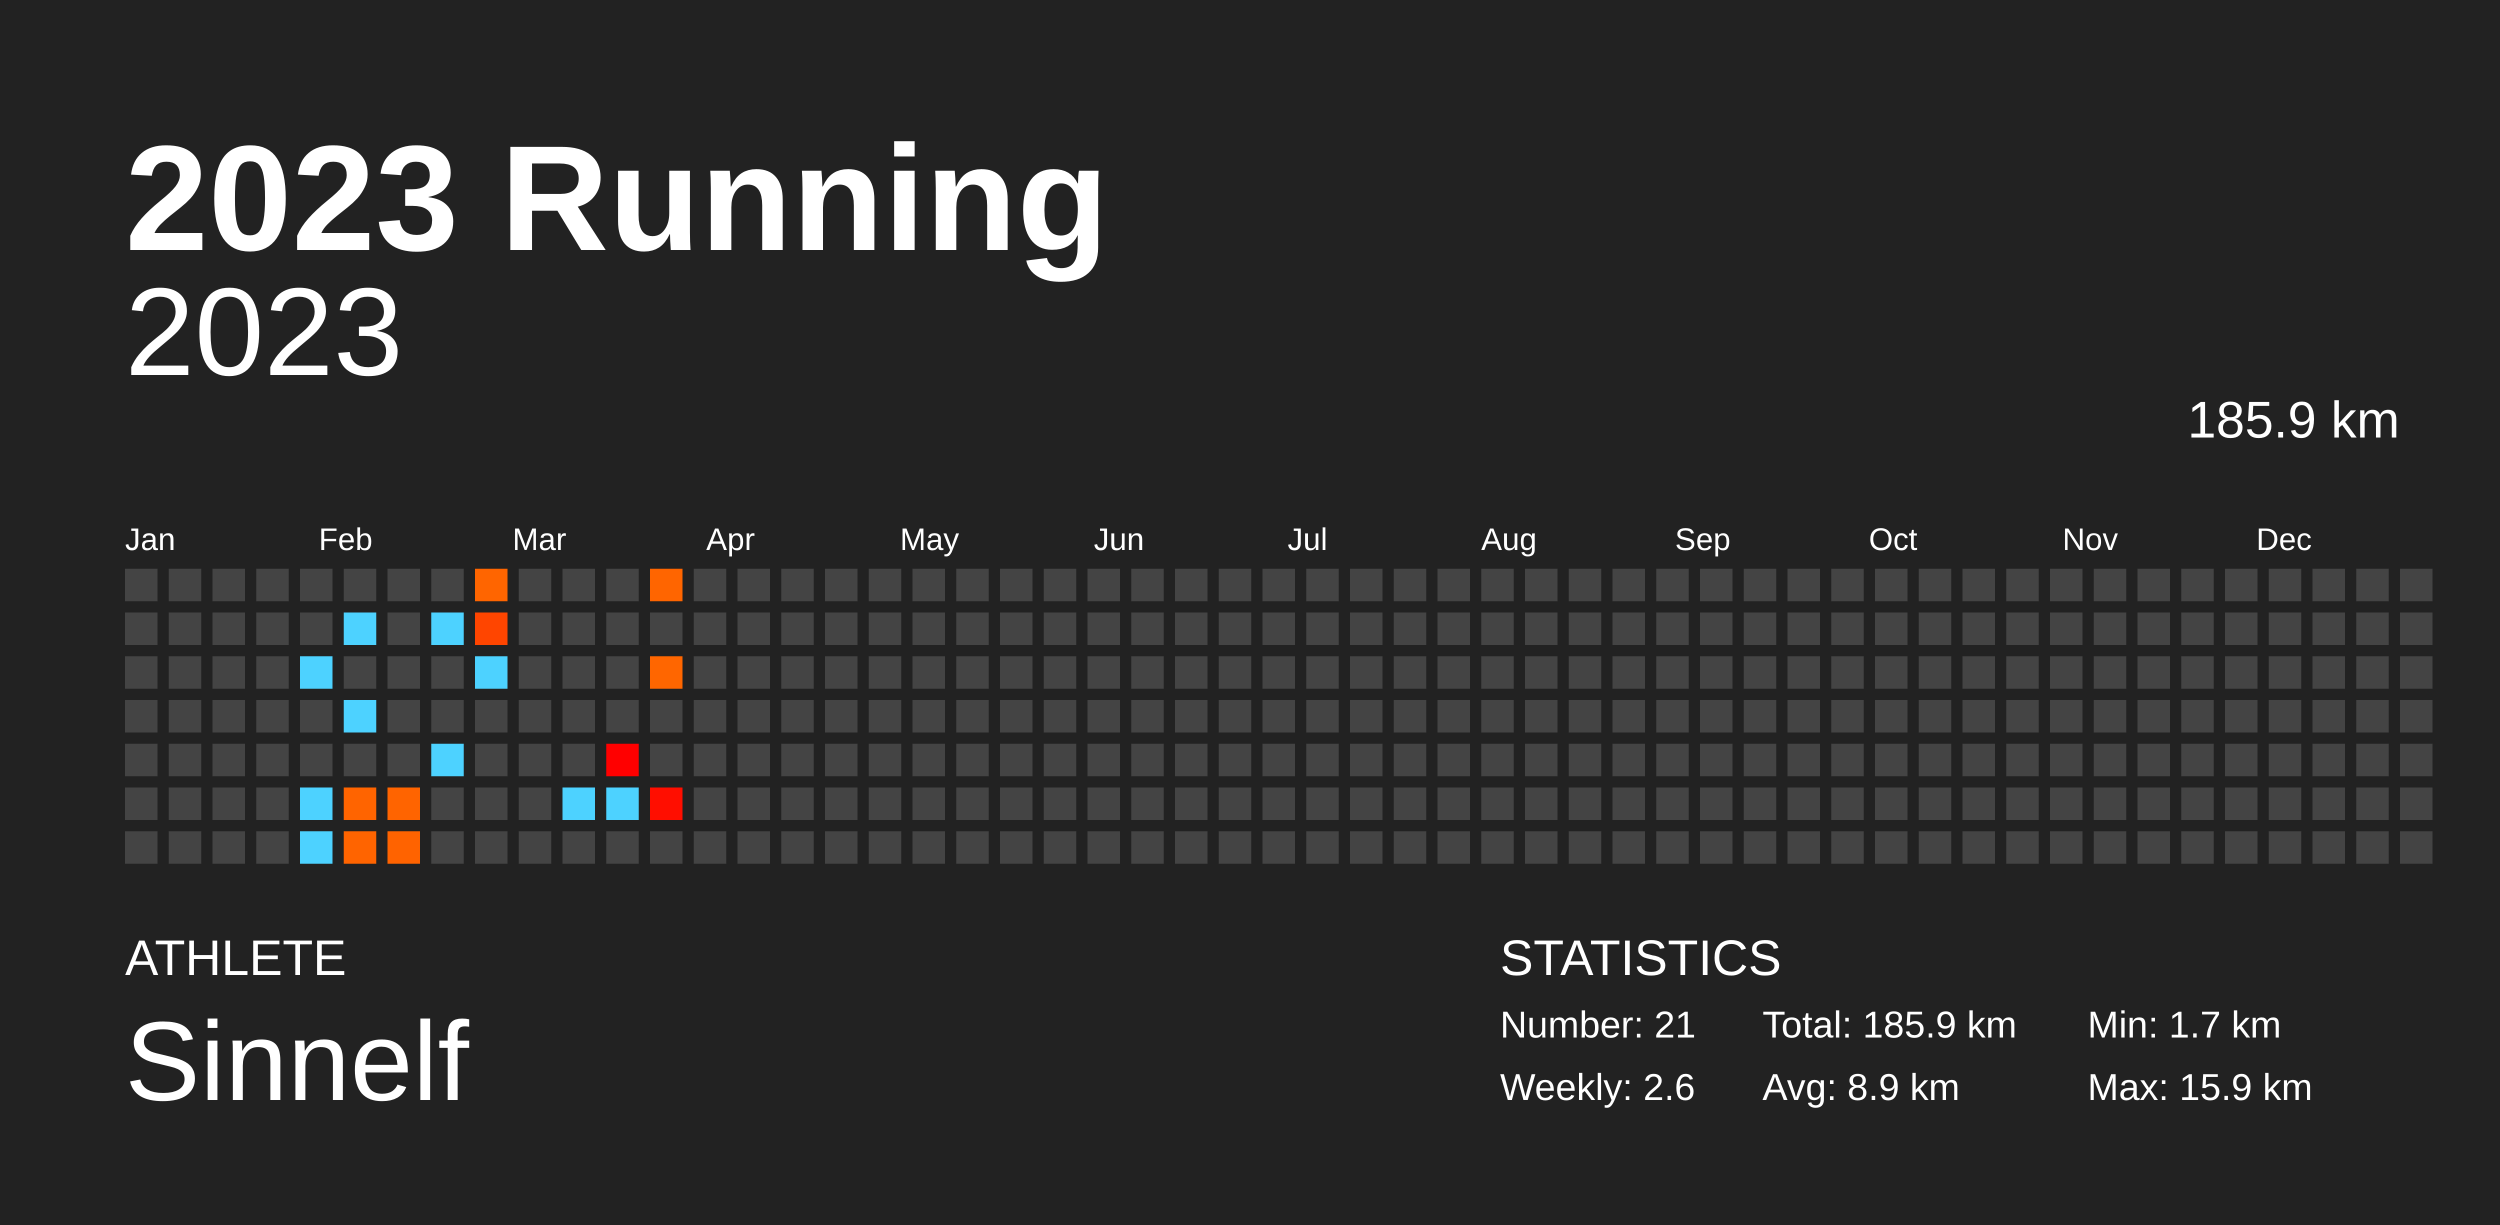
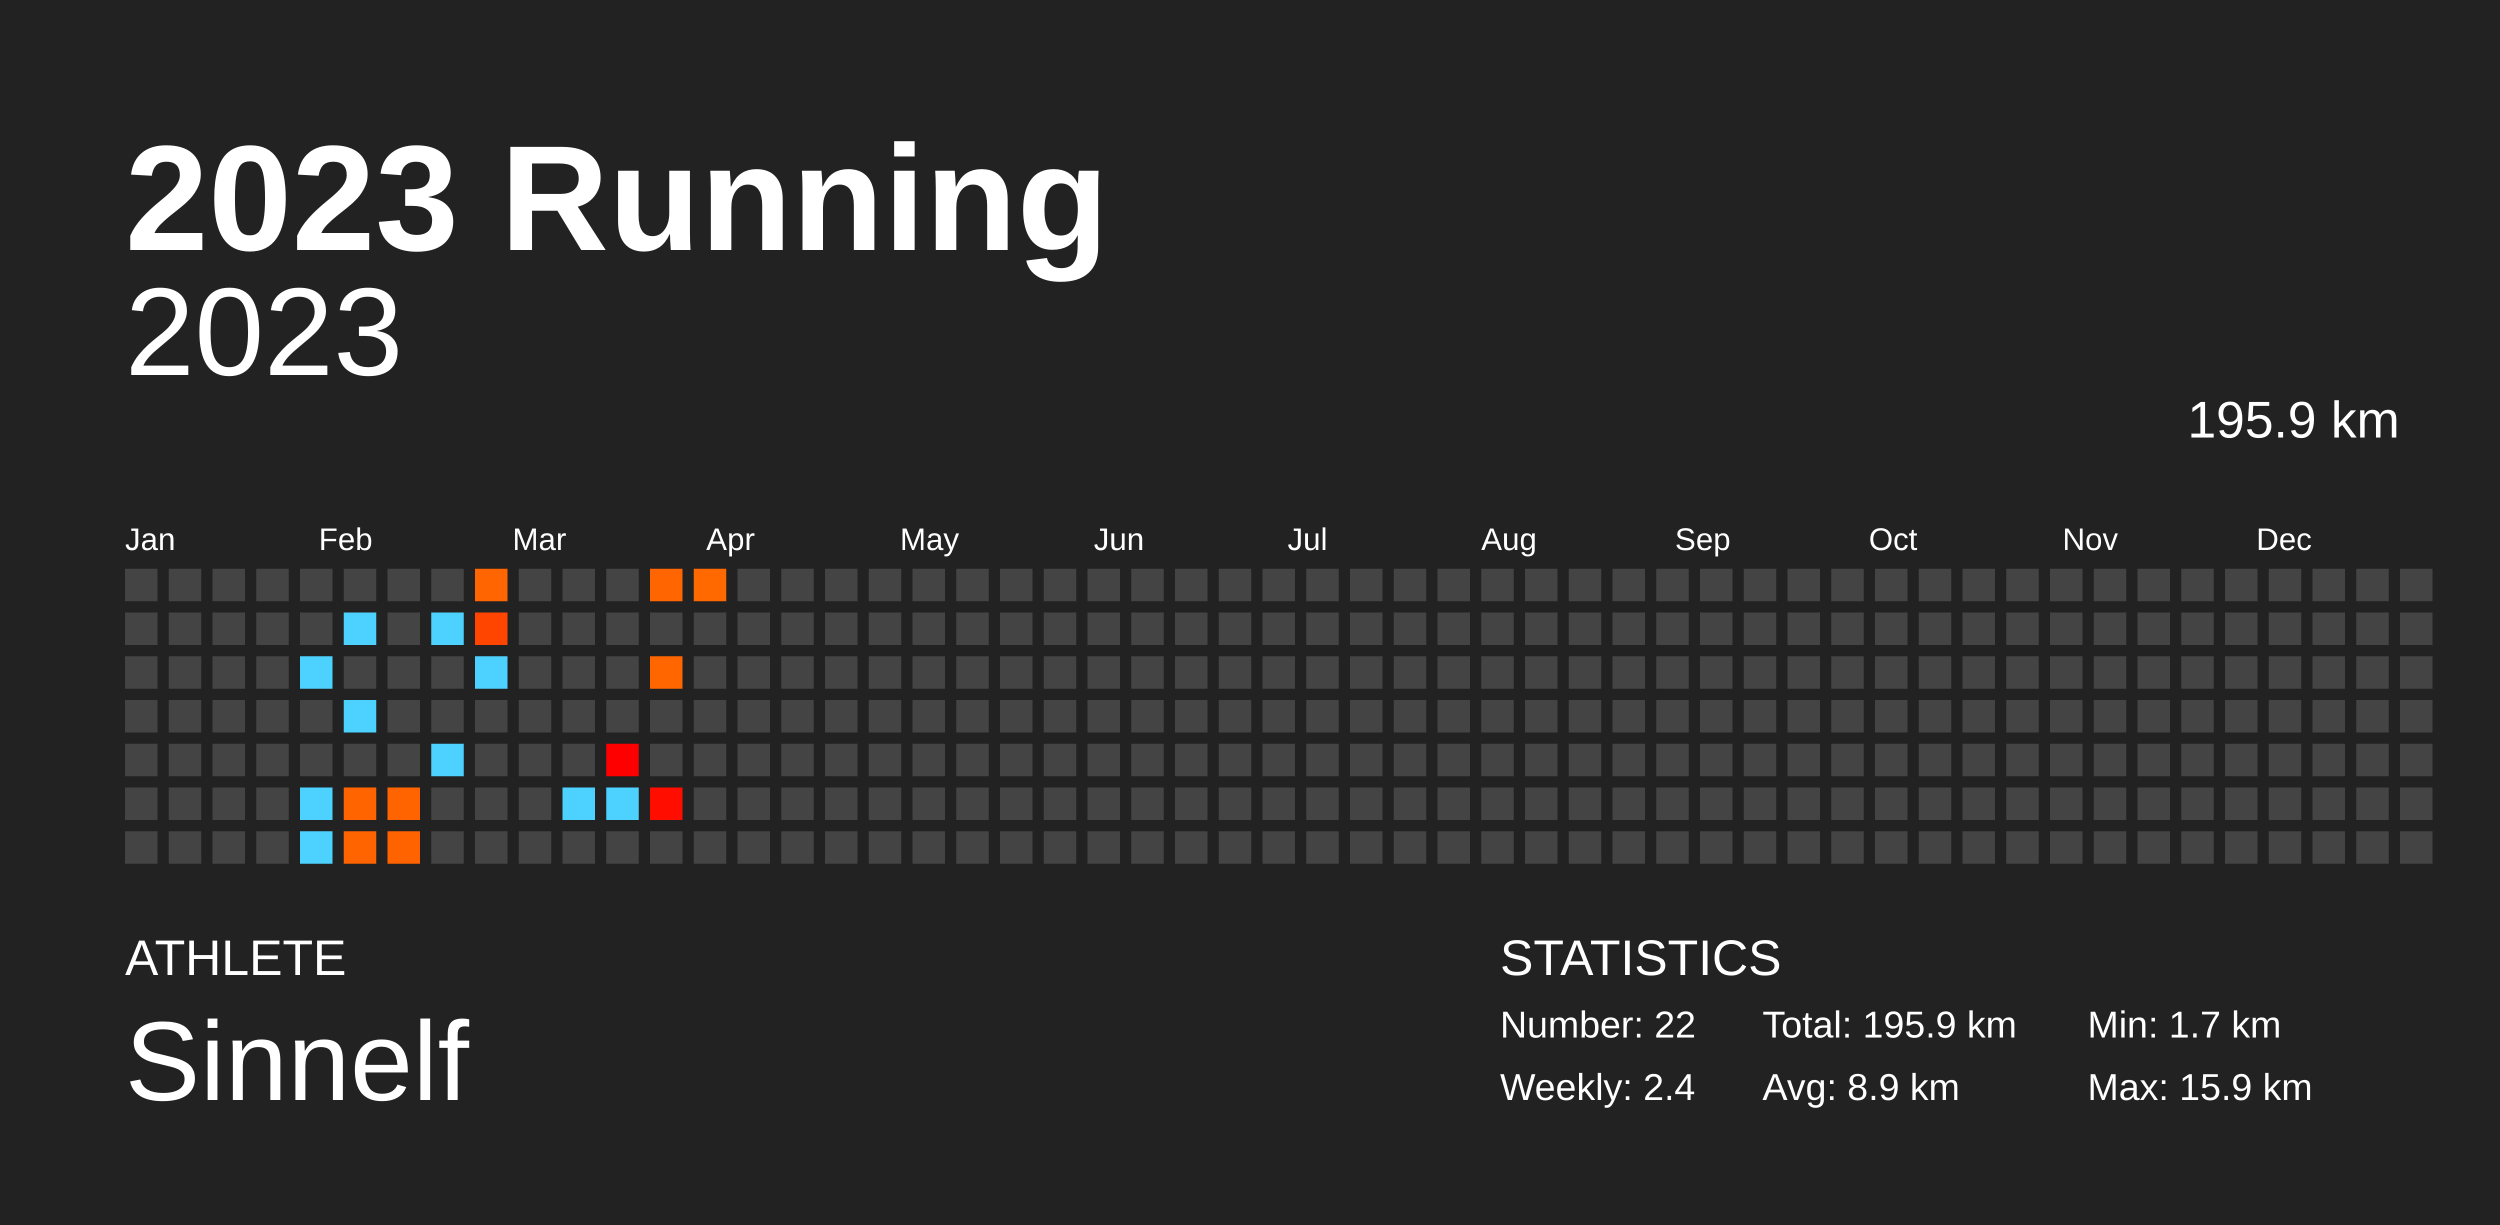
<svg xmlns="http://www.w3.org/2000/svg" baseProfile="full" height="98mm" version="1.1" viewBox="0,0,200,98" width="200mm">
  <defs />
  <rect fill="#222222" height="98" width="200" x="0" y="0" />
  <text fill="#FFFFFF" style="font-size:12px; font-family:Arial; font-weight:bold;" x="10" y="20">2023 Running</text>
  <text fill="#FFFFFF" style="font-size:4px; font-family:Arial" x="10" y="78">ATHLETE</text>
  <text fill="#FFFFFF" style="font-size:9px; font-family:Arial" x="10" y="88">Sinnelf</text>
  <text fill="#FFFFFF" style="font-size:4px; font-family:Arial" x="120" y="78">STATISTICS</text>
-   <text fill="#FFFFFF" style="font-size:3px; font-family:Arial" x="120" y="83">Number: 21</text>
-   <text fill="#FFFFFF" style="font-size:3px; font-family:Arial" x="120" y="88">Weekly: 2.6</text>
-   <text fill="#FFFFFF" style="font-size:3px; font-family:Arial" x="141" y="83">Total: 185.9 km</text>
+   <text fill="#FFFFFF" style="font-size:3px; font-family:Arial" x="120" y="83">Number: 22</text>
+   <text fill="#FFFFFF" style="font-size:3px; font-family:Arial" x="120" y="88">Weekly: 2.4</text>
+   <text fill="#FFFFFF" style="font-size:3px; font-family:Arial" x="141" y="83">Total: 195.9 km</text>
  <text fill="#FFFFFF" style="font-size:3px; font-family:Arial" x="141" y="88">Avg: 8.9 km</text>
  <text fill="#FFFFFF" style="font-size:3px; font-family:Arial" x="167" y="83">Min: 1.7 km</text>
  <text fill="#FFFFFF" style="font-size:3px; font-family:Arial" x="167" y="88">Max: 15.9 km</text>
  <text alignment-baseline="hanging" fill="#FFFFFF" style="font-size:10.0px; font-family:Arial;" x="10" y="30">2023</text>
-   <text alignment-baseline="hanging" fill="#FFFFFF" style="font-size:4.125px; font-family:Arial;" x="175" y="35">185.9 km</text>
+   <text alignment-baseline="hanging" fill="#FFFFFF" style="font-size:4.125px; font-family:Arial;" x="175" y="35">195.9 km</text>
  <text fill="#FFFFFF" style="font-size:2.5px; font-family:Arial" x="10.0" y="44">Jan</text>
  <text fill="#FFFFFF" style="font-size:2.5px; font-family:Arial" x="25.5" y="44">Feb</text>
  <text fill="#FFFFFF" style="font-size:2.5px; font-family:Arial" x="41.0" y="44">Mar</text>
  <text fill="#FFFFFF" style="font-size:2.5px; font-family:Arial" x="56.5" y="44">Apr</text>
  <text fill="#FFFFFF" style="font-size:2.5px; font-family:Arial" x="72.0" y="44">May</text>
  <text fill="#FFFFFF" style="font-size:2.5px; font-family:Arial" x="87.5" y="44">Jun</text>
  <text fill="#FFFFFF" style="font-size:2.5px; font-family:Arial" x="103.0" y="44">Jul</text>
  <text fill="#FFFFFF" style="font-size:2.5px; font-family:Arial" x="118.5" y="44">Aug</text>
  <text fill="#FFFFFF" style="font-size:2.5px; font-family:Arial" x="134.0" y="44">Sep</text>
  <text fill="#FFFFFF" style="font-size:2.5px; font-family:Arial" x="149.5" y="44">Oct</text>
  <text fill="#FFFFFF" style="font-size:2.5px; font-family:Arial" x="165.0" y="44">Nov</text>
  <text fill="#FFFFFF" style="font-size:2.5px; font-family:Arial" x="180.5" y="44">Dec</text>
  <rect fill="#444444" height="2.6" width="2.6" x="10.0" y="45.5" />
  <rect fill="#444444" height="2.6" width="2.6" x="10.0" y="49.0" />
  <rect fill="#444444" height="2.6" width="2.6" x="10.0" y="52.5" />
  <rect fill="#444444" height="2.6" width="2.6" x="10.0" y="56.0" />
  <rect fill="#444444" height="2.6" width="2.6" x="10.0" y="59.5" />
  <rect fill="#444444" height="2.6" width="2.6" x="10.0" y="63.0" />
  <rect fill="#444444" height="2.6" width="2.6" x="10.0" y="66.5" />
  <rect fill="#444444" height="2.6" width="2.6" x="13.5" y="45.5" />
  <rect fill="#444444" height="2.6" width="2.6" x="13.5" y="49.0" />
  <rect fill="#444444" height="2.6" width="2.6" x="13.5" y="52.5" />
  <rect fill="#444444" height="2.6" width="2.6" x="13.5" y="56.0" />
  <rect fill="#444444" height="2.6" width="2.6" x="13.5" y="59.5" />
  <rect fill="#444444" height="2.6" width="2.6" x="13.5" y="63.0" />
  <rect fill="#444444" height="2.6" width="2.6" x="13.5" y="66.5" />
  <rect fill="#444444" height="2.6" width="2.6" x="17.0" y="45.5" />
  <rect fill="#444444" height="2.6" width="2.6" x="17.0" y="49.0" />
  <rect fill="#444444" height="2.6" width="2.6" x="17.0" y="52.5" />
  <rect fill="#444444" height="2.6" width="2.6" x="17.0" y="56.0" />
  <rect fill="#444444" height="2.6" width="2.6" x="17.0" y="59.5" />
  <rect fill="#444444" height="2.6" width="2.6" x="17.0" y="63.0" />
  <rect fill="#444444" height="2.6" width="2.6" x="17.0" y="66.5" />
  <rect fill="#444444" height="2.6" width="2.6" x="20.5" y="45.5" />
  <rect fill="#444444" height="2.6" width="2.6" x="20.5" y="49.0" />
  <rect fill="#444444" height="2.6" width="2.6" x="20.5" y="52.5" />
  <rect fill="#444444" height="2.6" width="2.6" x="20.5" y="56.0" />
  <rect fill="#444444" height="2.6" width="2.6" x="20.5" y="59.5" />
  <rect fill="#444444" height="2.6" width="2.6" x="20.5" y="63.0" />
  <rect fill="#444444" height="2.6" width="2.6" x="20.5" y="66.5" />
  <rect fill="#444444" height="2.6" width="2.6" x="24.0" y="45.5" />
  <rect fill="#444444" height="2.6" width="2.6" x="24.0" y="49.0" />
  <rect fill="#4dd2ff" height="2.6" width="2.6" x="24.0" y="52.5" />
  <rect fill="#444444" height="2.6" width="2.6" x="24.0" y="56.0" />
  <rect fill="#444444" height="2.6" width="2.6" x="24.0" y="59.5" />
  <rect fill="#4dd2ff" height="2.6" width="2.6" x="24.0" y="63.0" />
  <rect fill="#4dd2ff" height="2.6" width="2.6" x="24.0" y="66.5" />
  <rect fill="#444444" height="2.6" width="2.6" x="27.5" y="45.5" />
  <rect fill="#4dd2ff" height="2.6" width="2.6" x="27.5" y="49.0" />
  <rect fill="#444444" height="2.6" width="2.6" x="27.5" y="52.5" />
  <rect fill="#4dd2ff" height="2.6" width="2.6" x="27.5" y="56.0" />
  <rect fill="#444444" height="2.6" width="2.6" x="27.5" y="59.5" />
  <rect fill="#ff6400" height="2.6" width="2.6" x="27.5" y="63.0" />
  <rect fill="#ff6400" height="2.6" width="2.6" x="27.5" y="66.5" />
  <rect fill="#444444" height="2.6" width="2.6" x="31.0" y="45.5" />
  <rect fill="#444444" height="2.6" width="2.6" x="31.0" y="49.0" />
  <rect fill="#444444" height="2.6" width="2.6" x="31.0" y="52.5" />
  <rect fill="#444444" height="2.6" width="2.6" x="31.0" y="56.0" />
  <rect fill="#444444" height="2.6" width="2.6" x="31.0" y="59.5" />
  <rect fill="#ff6400" height="2.6" width="2.6" x="31.0" y="63.0" />
  <rect fill="#ff6300" height="2.6" width="2.6" x="31.0" y="66.5" />
  <rect fill="#444444" height="2.6" width="2.6" x="34.5" y="45.5" />
  <rect fill="#4dd2ff" height="2.6" width="2.6" x="34.5" y="49.0" />
  <rect fill="#444444" height="2.6" width="2.6" x="34.5" y="52.5" />
  <rect fill="#444444" height="2.6" width="2.6" x="34.5" y="56.0" />
  <rect fill="#4dd2ff" height="2.6" width="2.6" x="34.5" y="59.5" />
  <rect fill="#444444" height="2.6" width="2.6" x="34.5" y="63.0" />
  <rect fill="#444444" height="2.6" width="2.6" x="34.5" y="66.5" />
  <rect fill="#ff6500" height="2.6" width="2.6" x="38.0" y="45.5" />
  <rect fill="#ff4500" height="2.6" width="2.6" x="38.0" y="49.0" />
  <rect fill="#4dd2ff" height="2.6" width="2.6" x="38.0" y="52.5" />
  <rect fill="#444444" height="2.6" width="2.6" x="38.0" y="56.0" />
  <rect fill="#444444" height="2.6" width="2.6" x="38.0" y="59.5" />
  <rect fill="#444444" height="2.6" width="2.6" x="38.0" y="63.0" />
  <rect fill="#444444" height="2.6" width="2.6" x="38.0" y="66.5" />
  <rect fill="#444444" height="2.6" width="2.6" x="41.5" y="45.5" />
  <rect fill="#444444" height="2.6" width="2.6" x="41.5" y="49.0" />
  <rect fill="#444444" height="2.6" width="2.6" x="41.5" y="52.5" />
  <rect fill="#444444" height="2.6" width="2.6" x="41.5" y="56.0" />
  <rect fill="#444444" height="2.6" width="2.6" x="41.5" y="59.5" />
  <rect fill="#444444" height="2.6" width="2.6" x="41.5" y="63.0" />
  <rect fill="#444444" height="2.6" width="2.6" x="41.5" y="66.5" />
  <rect fill="#444444" height="2.6" width="2.6" x="45.0" y="45.5" />
  <rect fill="#444444" height="2.6" width="2.6" x="45.0" y="49.0" />
  <rect fill="#444444" height="2.6" width="2.6" x="45.0" y="52.5" />
  <rect fill="#444444" height="2.6" width="2.6" x="45.0" y="56.0" />
  <rect fill="#444444" height="2.6" width="2.6" x="45.0" y="59.5" />
  <rect fill="#4dd2ff" height="2.6" width="2.6" x="45.0" y="63.0" />
  <rect fill="#444444" height="2.6" width="2.6" x="45.0" y="66.5" />
  <rect fill="#444444" height="2.6" width="2.6" x="48.5" y="45.5" />
  <rect fill="#444444" height="2.6" width="2.6" x="48.5" y="49.0" />
  <rect fill="#444444" height="2.6" width="2.6" x="48.5" y="52.5" />
  <rect fill="#444444" height="2.6" width="2.6" x="48.5" y="56.0" />
  <rect fill="#ff0000" height="2.6" width="2.6" x="48.5" y="59.5" />
  <rect fill="#4dd2ff" height="2.6" width="2.6" x="48.5" y="63.0" />
  <rect fill="#444444" height="2.6" width="2.6" x="48.5" y="66.5" />
  <rect fill="#ff6500" height="2.6" width="2.6" x="52.0" y="45.5" />
  <rect fill="#444444" height="2.6" width="2.6" x="52.0" y="49.0" />
  <rect fill="#ff6600" height="2.6" width="2.6" x="52.0" y="52.5" />
  <rect fill="#444444" height="2.6" width="2.6" x="52.0" y="56.0" />
  <rect fill="#444444" height="2.6" width="2.6" x="52.0" y="59.5" />
  <rect fill="#ff0e00" height="2.6" width="2.6" x="52.0" y="63.0" />
  <rect fill="#444444" height="2.6" width="2.6" x="52.0" y="66.5" />
-   <rect fill="#444444" height="2.6" width="2.6" x="55.5" y="45.5" />
+   <rect fill="#ff6900" height="2.6" width="2.6" x="55.5" y="45.5" />
  <rect fill="#444444" height="2.6" width="2.6" x="55.5" y="49.0" />
  <rect fill="#444444" height="2.6" width="2.6" x="55.5" y="52.5" />
  <rect fill="#444444" height="2.6" width="2.6" x="55.5" y="56.0" />
  <rect fill="#444444" height="2.6" width="2.6" x="55.5" y="59.5" />
  <rect fill="#444444" height="2.6" width="2.6" x="55.5" y="63.0" />
  <rect fill="#444444" height="2.6" width="2.6" x="55.5" y="66.5" />
  <rect fill="#444444" height="2.6" width="2.6" x="59.0" y="45.5" />
  <rect fill="#444444" height="2.6" width="2.6" x="59.0" y="49.0" />
  <rect fill="#444444" height="2.6" width="2.6" x="59.0" y="52.5" />
  <rect fill="#444444" height="2.6" width="2.6" x="59.0" y="56.0" />
  <rect fill="#444444" height="2.6" width="2.6" x="59.0" y="59.5" />
  <rect fill="#444444" height="2.6" width="2.6" x="59.0" y="63.0" />
  <rect fill="#444444" height="2.6" width="2.6" x="59.0" y="66.5" />
  <rect fill="#444444" height="2.6" width="2.6" x="62.5" y="45.5" />
  <rect fill="#444444" height="2.6" width="2.6" x="62.5" y="49.0" />
  <rect fill="#444444" height="2.6" width="2.6" x="62.5" y="52.5" />
  <rect fill="#444444" height="2.6" width="2.6" x="62.5" y="56.0" />
  <rect fill="#444444" height="2.6" width="2.6" x="62.5" y="59.5" />
  <rect fill="#444444" height="2.6" width="2.6" x="62.5" y="63.0" />
  <rect fill="#444444" height="2.6" width="2.6" x="62.5" y="66.5" />
  <rect fill="#444444" height="2.6" width="2.6" x="66.0" y="45.5" />
  <rect fill="#444444" height="2.6" width="2.6" x="66.0" y="49.0" />
  <rect fill="#444444" height="2.6" width="2.6" x="66.0" y="52.5" />
  <rect fill="#444444" height="2.6" width="2.6" x="66.0" y="56.0" />
  <rect fill="#444444" height="2.6" width="2.6" x="66.0" y="59.5" />
  <rect fill="#444444" height="2.6" width="2.6" x="66.0" y="63.0" />
  <rect fill="#444444" height="2.6" width="2.6" x="66.0" y="66.5" />
  <rect fill="#444444" height="2.6" width="2.6" x="69.5" y="45.5" />
  <rect fill="#444444" height="2.6" width="2.6" x="69.5" y="49.0" />
  <rect fill="#444444" height="2.6" width="2.6" x="69.5" y="52.5" />
  <rect fill="#444444" height="2.6" width="2.6" x="69.5" y="56.0" />
  <rect fill="#444444" height="2.6" width="2.6" x="69.5" y="59.5" />
  <rect fill="#444444" height="2.6" width="2.6" x="69.5" y="63.0" />
  <rect fill="#444444" height="2.6" width="2.6" x="69.5" y="66.5" />
  <rect fill="#444444" height="2.6" width="2.6" x="73.0" y="45.5" />
  <rect fill="#444444" height="2.6" width="2.6" x="73.0" y="49.0" />
  <rect fill="#444444" height="2.6" width="2.6" x="73.0" y="52.5" />
  <rect fill="#444444" height="2.6" width="2.6" x="73.0" y="56.0" />
  <rect fill="#444444" height="2.6" width="2.6" x="73.0" y="59.5" />
  <rect fill="#444444" height="2.6" width="2.6" x="73.0" y="63.0" />
  <rect fill="#444444" height="2.6" width="2.6" x="73.0" y="66.5" />
  <rect fill="#444444" height="2.6" width="2.6" x="76.5" y="45.5" />
  <rect fill="#444444" height="2.6" width="2.6" x="76.5" y="49.0" />
  <rect fill="#444444" height="2.6" width="2.6" x="76.5" y="52.5" />
  <rect fill="#444444" height="2.6" width="2.6" x="76.5" y="56.0" />
  <rect fill="#444444" height="2.6" width="2.6" x="76.5" y="59.5" />
  <rect fill="#444444" height="2.6" width="2.6" x="76.5" y="63.0" />
  <rect fill="#444444" height="2.6" width="2.6" x="76.5" y="66.5" />
  <rect fill="#444444" height="2.6" width="2.6" x="80.0" y="45.5" />
  <rect fill="#444444" height="2.6" width="2.6" x="80.0" y="49.0" />
  <rect fill="#444444" height="2.6" width="2.6" x="80.0" y="52.5" />
  <rect fill="#444444" height="2.6" width="2.6" x="80.0" y="56.0" />
  <rect fill="#444444" height="2.6" width="2.6" x="80.0" y="59.5" />
  <rect fill="#444444" height="2.6" width="2.6" x="80.0" y="63.0" />
  <rect fill="#444444" height="2.6" width="2.6" x="80.0" y="66.5" />
  <rect fill="#444444" height="2.6" width="2.6" x="83.5" y="45.5" />
  <rect fill="#444444" height="2.6" width="2.6" x="83.5" y="49.0" />
  <rect fill="#444444" height="2.6" width="2.6" x="83.5" y="52.5" />
  <rect fill="#444444" height="2.6" width="2.6" x="83.5" y="56.0" />
  <rect fill="#444444" height="2.6" width="2.6" x="83.5" y="59.5" />
  <rect fill="#444444" height="2.6" width="2.6" x="83.5" y="63.0" />
  <rect fill="#444444" height="2.6" width="2.6" x="83.5" y="66.5" />
  <rect fill="#444444" height="2.6" width="2.6" x="87.0" y="45.5" />
  <rect fill="#444444" height="2.6" width="2.6" x="87.0" y="49.0" />
  <rect fill="#444444" height="2.6" width="2.6" x="87.0" y="52.5" />
  <rect fill="#444444" height="2.6" width="2.6" x="87.0" y="56.0" />
  <rect fill="#444444" height="2.6" width="2.6" x="87.0" y="59.5" />
  <rect fill="#444444" height="2.6" width="2.6" x="87.0" y="63.0" />
  <rect fill="#444444" height="2.6" width="2.6" x="87.0" y="66.5" />
  <rect fill="#444444" height="2.6" width="2.6" x="90.5" y="45.5" />
  <rect fill="#444444" height="2.6" width="2.6" x="90.5" y="49.0" />
  <rect fill="#444444" height="2.6" width="2.6" x="90.5" y="52.5" />
  <rect fill="#444444" height="2.6" width="2.6" x="90.5" y="56.0" />
  <rect fill="#444444" height="2.6" width="2.6" x="90.5" y="59.5" />
  <rect fill="#444444" height="2.6" width="2.6" x="90.5" y="63.0" />
  <rect fill="#444444" height="2.6" width="2.6" x="90.5" y="66.5" />
  <rect fill="#444444" height="2.6" width="2.6" x="94.0" y="45.5" />
  <rect fill="#444444" height="2.6" width="2.6" x="94.0" y="49.0" />
  <rect fill="#444444" height="2.6" width="2.6" x="94.0" y="52.5" />
  <rect fill="#444444" height="2.6" width="2.6" x="94.0" y="56.0" />
  <rect fill="#444444" height="2.6" width="2.6" x="94.0" y="59.5" />
  <rect fill="#444444" height="2.6" width="2.6" x="94.0" y="63.0" />
  <rect fill="#444444" height="2.6" width="2.6" x="94.0" y="66.5" />
  <rect fill="#444444" height="2.6" width="2.6" x="97.5" y="45.5" />
  <rect fill="#444444" height="2.6" width="2.6" x="97.5" y="49.0" />
  <rect fill="#444444" height="2.6" width="2.6" x="97.5" y="52.5" />
  <rect fill="#444444" height="2.6" width="2.6" x="97.5" y="56.0" />
  <rect fill="#444444" height="2.6" width="2.6" x="97.5" y="59.5" />
  <rect fill="#444444" height="2.6" width="2.6" x="97.5" y="63.0" />
  <rect fill="#444444" height="2.6" width="2.6" x="97.5" y="66.5" />
  <rect fill="#444444" height="2.6" width="2.6" x="101.0" y="45.5" />
  <rect fill="#444444" height="2.6" width="2.6" x="101.0" y="49.0" />
  <rect fill="#444444" height="2.6" width="2.6" x="101.0" y="52.5" />
  <rect fill="#444444" height="2.6" width="2.6" x="101.0" y="56.0" />
  <rect fill="#444444" height="2.6" width="2.6" x="101.0" y="59.5" />
  <rect fill="#444444" height="2.6" width="2.6" x="101.0" y="63.0" />
  <rect fill="#444444" height="2.6" width="2.6" x="101.0" y="66.5" />
  <rect fill="#444444" height="2.6" width="2.6" x="104.5" y="45.5" />
  <rect fill="#444444" height="2.6" width="2.6" x="104.5" y="49.0" />
  <rect fill="#444444" height="2.6" width="2.6" x="104.5" y="52.5" />
  <rect fill="#444444" height="2.6" width="2.6" x="104.5" y="56.0" />
  <rect fill="#444444" height="2.6" width="2.6" x="104.5" y="59.5" />
  <rect fill="#444444" height="2.6" width="2.6" x="104.5" y="63.0" />
  <rect fill="#444444" height="2.6" width="2.6" x="104.5" y="66.5" />
  <rect fill="#444444" height="2.6" width="2.6" x="108.0" y="45.5" />
  <rect fill="#444444" height="2.6" width="2.6" x="108.0" y="49.0" />
  <rect fill="#444444" height="2.6" width="2.6" x="108.0" y="52.5" />
  <rect fill="#444444" height="2.6" width="2.6" x="108.0" y="56.0" />
  <rect fill="#444444" height="2.6" width="2.6" x="108.0" y="59.5" />
  <rect fill="#444444" height="2.6" width="2.6" x="108.0" y="63.0" />
  <rect fill="#444444" height="2.6" width="2.6" x="108.0" y="66.5" />
  <rect fill="#444444" height="2.6" width="2.6" x="111.5" y="45.5" />
  <rect fill="#444444" height="2.6" width="2.6" x="111.5" y="49.0" />
  <rect fill="#444444" height="2.6" width="2.6" x="111.5" y="52.5" />
  <rect fill="#444444" height="2.6" width="2.6" x="111.5" y="56.0" />
  <rect fill="#444444" height="2.6" width="2.6" x="111.5" y="59.5" />
  <rect fill="#444444" height="2.6" width="2.6" x="111.5" y="63.0" />
  <rect fill="#444444" height="2.6" width="2.6" x="111.5" y="66.5" />
  <rect fill="#444444" height="2.6" width="2.6" x="115.0" y="45.5" />
  <rect fill="#444444" height="2.6" width="2.6" x="115.0" y="49.0" />
  <rect fill="#444444" height="2.6" width="2.6" x="115.0" y="52.5" />
  <rect fill="#444444" height="2.6" width="2.6" x="115.0" y="56.0" />
  <rect fill="#444444" height="2.6" width="2.6" x="115.0" y="59.5" />
  <rect fill="#444444" height="2.6" width="2.6" x="115.0" y="63.0" />
  <rect fill="#444444" height="2.6" width="2.6" x="115.0" y="66.5" />
  <rect fill="#444444" height="2.6" width="2.6" x="118.5" y="45.5" />
  <rect fill="#444444" height="2.6" width="2.6" x="118.5" y="49.0" />
  <rect fill="#444444" height="2.6" width="2.6" x="118.5" y="52.5" />
  <rect fill="#444444" height="2.6" width="2.6" x="118.5" y="56.0" />
  <rect fill="#444444" height="2.6" width="2.6" x="118.5" y="59.5" />
  <rect fill="#444444" height="2.6" width="2.6" x="118.5" y="63.0" />
  <rect fill="#444444" height="2.6" width="2.6" x="118.5" y="66.5" />
  <rect fill="#444444" height="2.6" width="2.6" x="122.0" y="45.5" />
  <rect fill="#444444" height="2.6" width="2.6" x="122.0" y="49.0" />
  <rect fill="#444444" height="2.6" width="2.6" x="122.0" y="52.5" />
  <rect fill="#444444" height="2.6" width="2.6" x="122.0" y="56.0" />
  <rect fill="#444444" height="2.6" width="2.6" x="122.0" y="59.5" />
  <rect fill="#444444" height="2.6" width="2.6" x="122.0" y="63.0" />
  <rect fill="#444444" height="2.6" width="2.6" x="122.0" y="66.5" />
  <rect fill="#444444" height="2.6" width="2.6" x="125.5" y="45.5" />
  <rect fill="#444444" height="2.6" width="2.6" x="125.5" y="49.0" />
  <rect fill="#444444" height="2.6" width="2.6" x="125.5" y="52.5" />
  <rect fill="#444444" height="2.6" width="2.6" x="125.5" y="56.0" />
  <rect fill="#444444" height="2.6" width="2.6" x="125.5" y="59.5" />
  <rect fill="#444444" height="2.6" width="2.6" x="125.5" y="63.0" />
  <rect fill="#444444" height="2.6" width="2.6" x="125.5" y="66.5" />
  <rect fill="#444444" height="2.6" width="2.6" x="129.0" y="45.5" />
  <rect fill="#444444" height="2.6" width="2.6" x="129.0" y="49.0" />
  <rect fill="#444444" height="2.6" width="2.6" x="129.0" y="52.5" />
  <rect fill="#444444" height="2.6" width="2.6" x="129.0" y="56.0" />
  <rect fill="#444444" height="2.6" width="2.6" x="129.0" y="59.5" />
  <rect fill="#444444" height="2.6" width="2.6" x="129.0" y="63.0" />
  <rect fill="#444444" height="2.6" width="2.6" x="129.0" y="66.5" />
  <rect fill="#444444" height="2.6" width="2.6" x="132.5" y="45.5" />
  <rect fill="#444444" height="2.6" width="2.6" x="132.5" y="49.0" />
  <rect fill="#444444" height="2.6" width="2.6" x="132.5" y="52.5" />
  <rect fill="#444444" height="2.6" width="2.6" x="132.5" y="56.0" />
  <rect fill="#444444" height="2.6" width="2.6" x="132.5" y="59.5" />
  <rect fill="#444444" height="2.6" width="2.6" x="132.5" y="63.0" />
  <rect fill="#444444" height="2.6" width="2.6" x="132.5" y="66.5" />
  <rect fill="#444444" height="2.6" width="2.6" x="136.0" y="45.5" />
  <rect fill="#444444" height="2.6" width="2.6" x="136.0" y="49.0" />
  <rect fill="#444444" height="2.6" width="2.6" x="136.0" y="52.5" />
  <rect fill="#444444" height="2.6" width="2.6" x="136.0" y="56.0" />
  <rect fill="#444444" height="2.6" width="2.6" x="136.0" y="59.5" />
  <rect fill="#444444" height="2.6" width="2.6" x="136.0" y="63.0" />
  <rect fill="#444444" height="2.6" width="2.6" x="136.0" y="66.5" />
  <rect fill="#444444" height="2.6" width="2.6" x="139.5" y="45.5" />
  <rect fill="#444444" height="2.6" width="2.6" x="139.5" y="49.0" />
  <rect fill="#444444" height="2.6" width="2.6" x="139.5" y="52.5" />
  <rect fill="#444444" height="2.6" width="2.6" x="139.5" y="56.0" />
  <rect fill="#444444" height="2.6" width="2.6" x="139.5" y="59.5" />
  <rect fill="#444444" height="2.6" width="2.6" x="139.5" y="63.0" />
  <rect fill="#444444" height="2.6" width="2.6" x="139.5" y="66.5" />
  <rect fill="#444444" height="2.6" width="2.6" x="143.0" y="45.5" />
  <rect fill="#444444" height="2.6" width="2.6" x="143.0" y="49.0" />
  <rect fill="#444444" height="2.6" width="2.6" x="143.0" y="52.5" />
  <rect fill="#444444" height="2.6" width="2.6" x="143.0" y="56.0" />
  <rect fill="#444444" height="2.6" width="2.6" x="143.0" y="59.5" />
  <rect fill="#444444" height="2.6" width="2.6" x="143.0" y="63.0" />
  <rect fill="#444444" height="2.6" width="2.6" x="143.0" y="66.5" />
  <rect fill="#444444" height="2.6" width="2.6" x="146.5" y="45.5" />
  <rect fill="#444444" height="2.6" width="2.6" x="146.5" y="49.0" />
  <rect fill="#444444" height="2.6" width="2.6" x="146.5" y="52.5" />
  <rect fill="#444444" height="2.6" width="2.6" x="146.5" y="56.0" />
  <rect fill="#444444" height="2.6" width="2.6" x="146.5" y="59.5" />
  <rect fill="#444444" height="2.6" width="2.6" x="146.5" y="63.0" />
  <rect fill="#444444" height="2.6" width="2.6" x="146.5" y="66.5" />
  <rect fill="#444444" height="2.6" width="2.6" x="150.0" y="45.5" />
  <rect fill="#444444" height="2.6" width="2.6" x="150.0" y="49.0" />
  <rect fill="#444444" height="2.6" width="2.6" x="150.0" y="52.5" />
  <rect fill="#444444" height="2.6" width="2.6" x="150.0" y="56.0" />
  <rect fill="#444444" height="2.6" width="2.6" x="150.0" y="59.5" />
  <rect fill="#444444" height="2.6" width="2.6" x="150.0" y="63.0" />
  <rect fill="#444444" height="2.6" width="2.6" x="150.0" y="66.5" />
  <rect fill="#444444" height="2.6" width="2.6" x="153.5" y="45.5" />
  <rect fill="#444444" height="2.6" width="2.6" x="153.5" y="49.0" />
  <rect fill="#444444" height="2.6" width="2.6" x="153.5" y="52.5" />
  <rect fill="#444444" height="2.6" width="2.6" x="153.5" y="56.0" />
  <rect fill="#444444" height="2.6" width="2.6" x="153.5" y="59.5" />
  <rect fill="#444444" height="2.6" width="2.6" x="153.5" y="63.0" />
  <rect fill="#444444" height="2.6" width="2.6" x="153.5" y="66.5" />
  <rect fill="#444444" height="2.6" width="2.6" x="157.0" y="45.5" />
  <rect fill="#444444" height="2.6" width="2.6" x="157.0" y="49.0" />
  <rect fill="#444444" height="2.6" width="2.6" x="157.0" y="52.5" />
  <rect fill="#444444" height="2.6" width="2.6" x="157.0" y="56.0" />
  <rect fill="#444444" height="2.6" width="2.6" x="157.0" y="59.5" />
  <rect fill="#444444" height="2.6" width="2.6" x="157.0" y="63.0" />
  <rect fill="#444444" height="2.6" width="2.6" x="157.0" y="66.5" />
  <rect fill="#444444" height="2.6" width="2.6" x="160.5" y="45.5" />
  <rect fill="#444444" height="2.6" width="2.6" x="160.5" y="49.0" />
  <rect fill="#444444" height="2.6" width="2.6" x="160.5" y="52.5" />
  <rect fill="#444444" height="2.6" width="2.6" x="160.5" y="56.0" />
  <rect fill="#444444" height="2.6" width="2.6" x="160.5" y="59.5" />
  <rect fill="#444444" height="2.6" width="2.6" x="160.5" y="63.0" />
  <rect fill="#444444" height="2.6" width="2.6" x="160.5" y="66.5" />
  <rect fill="#444444" height="2.6" width="2.6" x="164.0" y="45.5" />
  <rect fill="#444444" height="2.6" width="2.6" x="164.0" y="49.0" />
  <rect fill="#444444" height="2.6" width="2.6" x="164.0" y="52.5" />
  <rect fill="#444444" height="2.6" width="2.6" x="164.0" y="56.0" />
  <rect fill="#444444" height="2.6" width="2.6" x="164.0" y="59.5" />
  <rect fill="#444444" height="2.6" width="2.6" x="164.0" y="63.0" />
  <rect fill="#444444" height="2.6" width="2.6" x="164.0" y="66.5" />
  <rect fill="#444444" height="2.6" width="2.6" x="167.5" y="45.5" />
  <rect fill="#444444" height="2.6" width="2.6" x="167.5" y="49.0" />
  <rect fill="#444444" height="2.6" width="2.6" x="167.5" y="52.5" />
  <rect fill="#444444" height="2.6" width="2.6" x="167.5" y="56.0" />
  <rect fill="#444444" height="2.6" width="2.6" x="167.5" y="59.5" />
  <rect fill="#444444" height="2.6" width="2.6" x="167.5" y="63.0" />
  <rect fill="#444444" height="2.6" width="2.6" x="167.5" y="66.5" />
  <rect fill="#444444" height="2.6" width="2.6" x="171.0" y="45.5" />
  <rect fill="#444444" height="2.6" width="2.6" x="171.0" y="49.0" />
  <rect fill="#444444" height="2.6" width="2.6" x="171.0" y="52.5" />
  <rect fill="#444444" height="2.6" width="2.6" x="171.0" y="56.0" />
  <rect fill="#444444" height="2.6" width="2.6" x="171.0" y="59.5" />
  <rect fill="#444444" height="2.6" width="2.6" x="171.0" y="63.0" />
  <rect fill="#444444" height="2.6" width="2.6" x="171.0" y="66.5" />
  <rect fill="#444444" height="2.6" width="2.6" x="174.5" y="45.5" />
  <rect fill="#444444" height="2.6" width="2.6" x="174.5" y="49.0" />
  <rect fill="#444444" height="2.6" width="2.6" x="174.5" y="52.5" />
  <rect fill="#444444" height="2.6" width="2.6" x="174.5" y="56.0" />
  <rect fill="#444444" height="2.6" width="2.6" x="174.5" y="59.5" />
  <rect fill="#444444" height="2.6" width="2.6" x="174.5" y="63.0" />
  <rect fill="#444444" height="2.6" width="2.6" x="174.5" y="66.5" />
  <rect fill="#444444" height="2.6" width="2.6" x="178.0" y="45.5" />
  <rect fill="#444444" height="2.6" width="2.6" x="178.0" y="49.0" />
  <rect fill="#444444" height="2.6" width="2.6" x="178.0" y="52.5" />
  <rect fill="#444444" height="2.6" width="2.6" x="178.0" y="56.0" />
  <rect fill="#444444" height="2.6" width="2.6" x="178.0" y="59.5" />
  <rect fill="#444444" height="2.6" width="2.6" x="178.0" y="63.0" />
  <rect fill="#444444" height="2.6" width="2.6" x="178.0" y="66.5" />
  <rect fill="#444444" height="2.6" width="2.6" x="181.5" y="45.5" />
  <rect fill="#444444" height="2.6" width="2.6" x="181.5" y="49.0" />
  <rect fill="#444444" height="2.6" width="2.6" x="181.5" y="52.5" />
  <rect fill="#444444" height="2.6" width="2.6" x="181.5" y="56.0" />
  <rect fill="#444444" height="2.6" width="2.6" x="181.5" y="59.5" />
  <rect fill="#444444" height="2.6" width="2.6" x="181.5" y="63.0" />
  <rect fill="#444444" height="2.6" width="2.6" x="181.5" y="66.5" />
  <rect fill="#444444" height="2.6" width="2.6" x="185.0" y="45.5" />
  <rect fill="#444444" height="2.6" width="2.6" x="185.0" y="49.0" />
  <rect fill="#444444" height="2.6" width="2.6" x="185.0" y="52.5" />
  <rect fill="#444444" height="2.6" width="2.6" x="185.0" y="56.0" />
  <rect fill="#444444" height="2.6" width="2.6" x="185.0" y="59.5" />
  <rect fill="#444444" height="2.6" width="2.6" x="185.0" y="63.0" />
  <rect fill="#444444" height="2.6" width="2.6" x="185.0" y="66.5" />
  <rect fill="#444444" height="2.6" width="2.6" x="188.5" y="45.5" />
  <rect fill="#444444" height="2.6" width="2.6" x="188.5" y="49.0" />
  <rect fill="#444444" height="2.6" width="2.6" x="188.5" y="52.5" />
  <rect fill="#444444" height="2.6" width="2.6" x="188.5" y="56.0" />
  <rect fill="#444444" height="2.6" width="2.6" x="188.5" y="59.5" />
  <rect fill="#444444" height="2.6" width="2.6" x="188.5" y="63.0" />
  <rect fill="#444444" height="2.6" width="2.6" x="188.5" y="66.5" />
  <rect fill="#444444" height="2.6" width="2.6" x="192.0" y="45.5" />
  <rect fill="#444444" height="2.6" width="2.6" x="192.0" y="49.0" />
  <rect fill="#444444" height="2.6" width="2.6" x="192.0" y="52.5" />
  <rect fill="#444444" height="2.6" width="2.6" x="192.0" y="56.0" />
  <rect fill="#444444" height="2.6" width="2.6" x="192.0" y="59.5" />
  <rect fill="#444444" height="2.6" width="2.6" x="192.0" y="63.0" />
  <rect fill="#444444" height="2.6" width="2.6" x="192.0" y="66.5" />
</svg>
